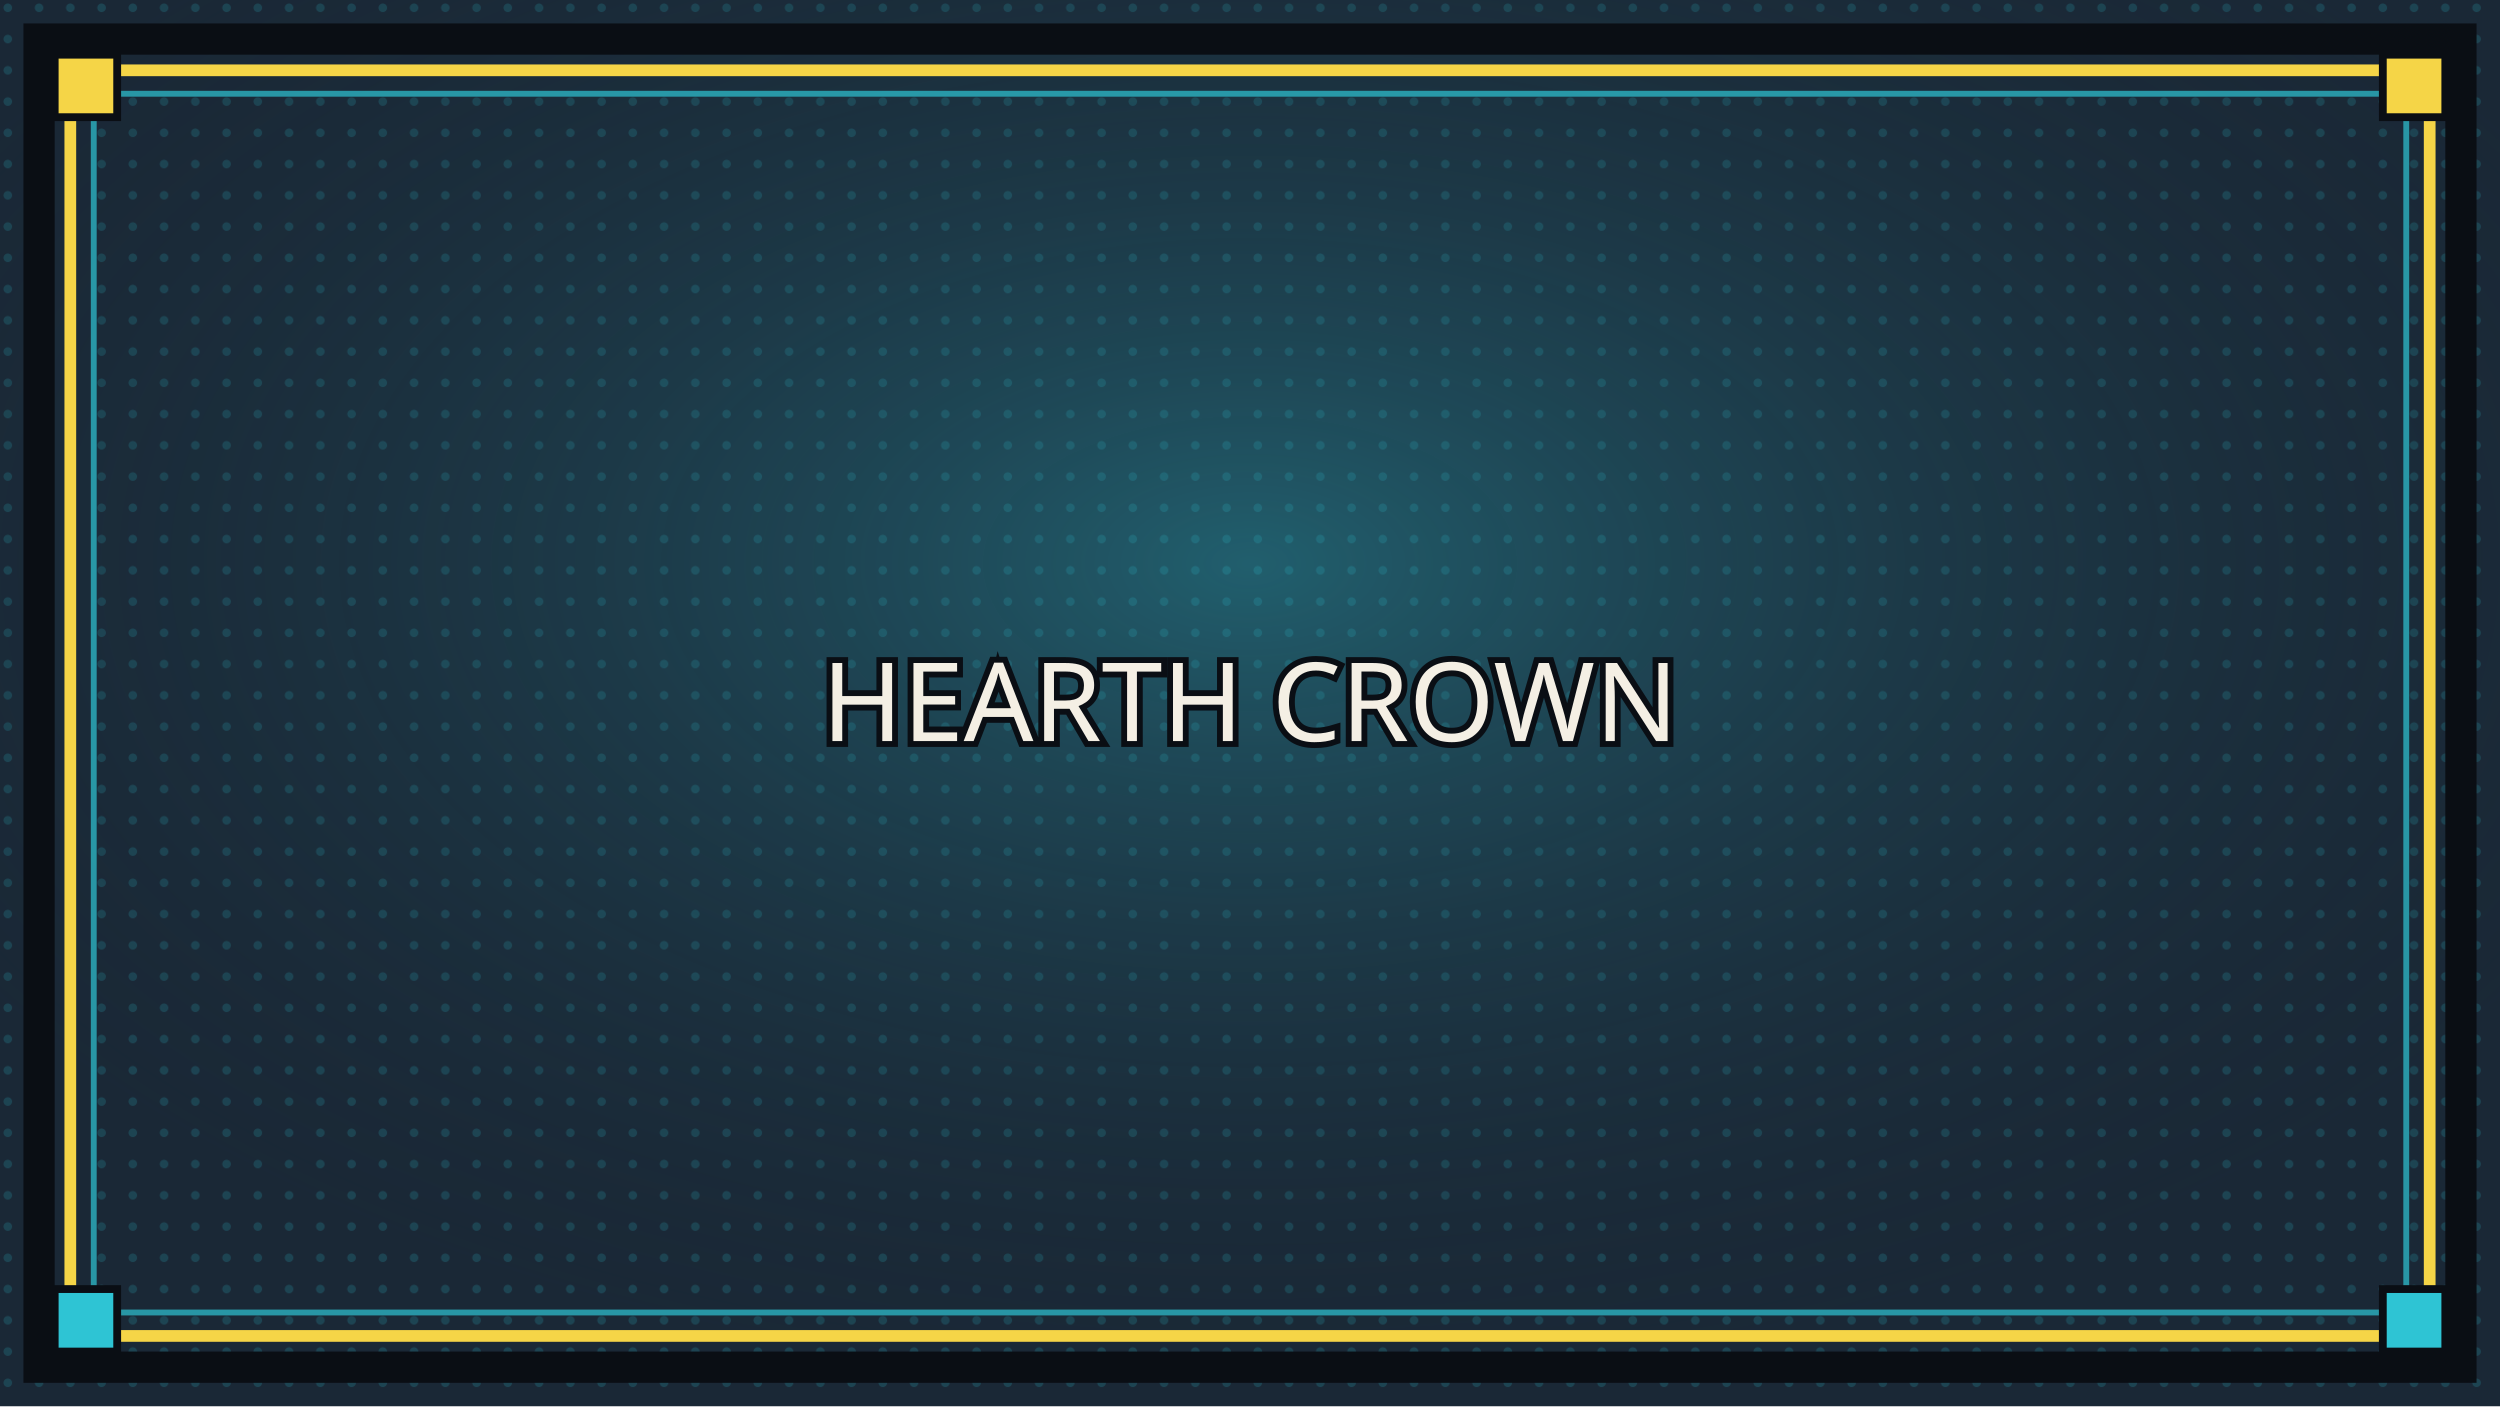
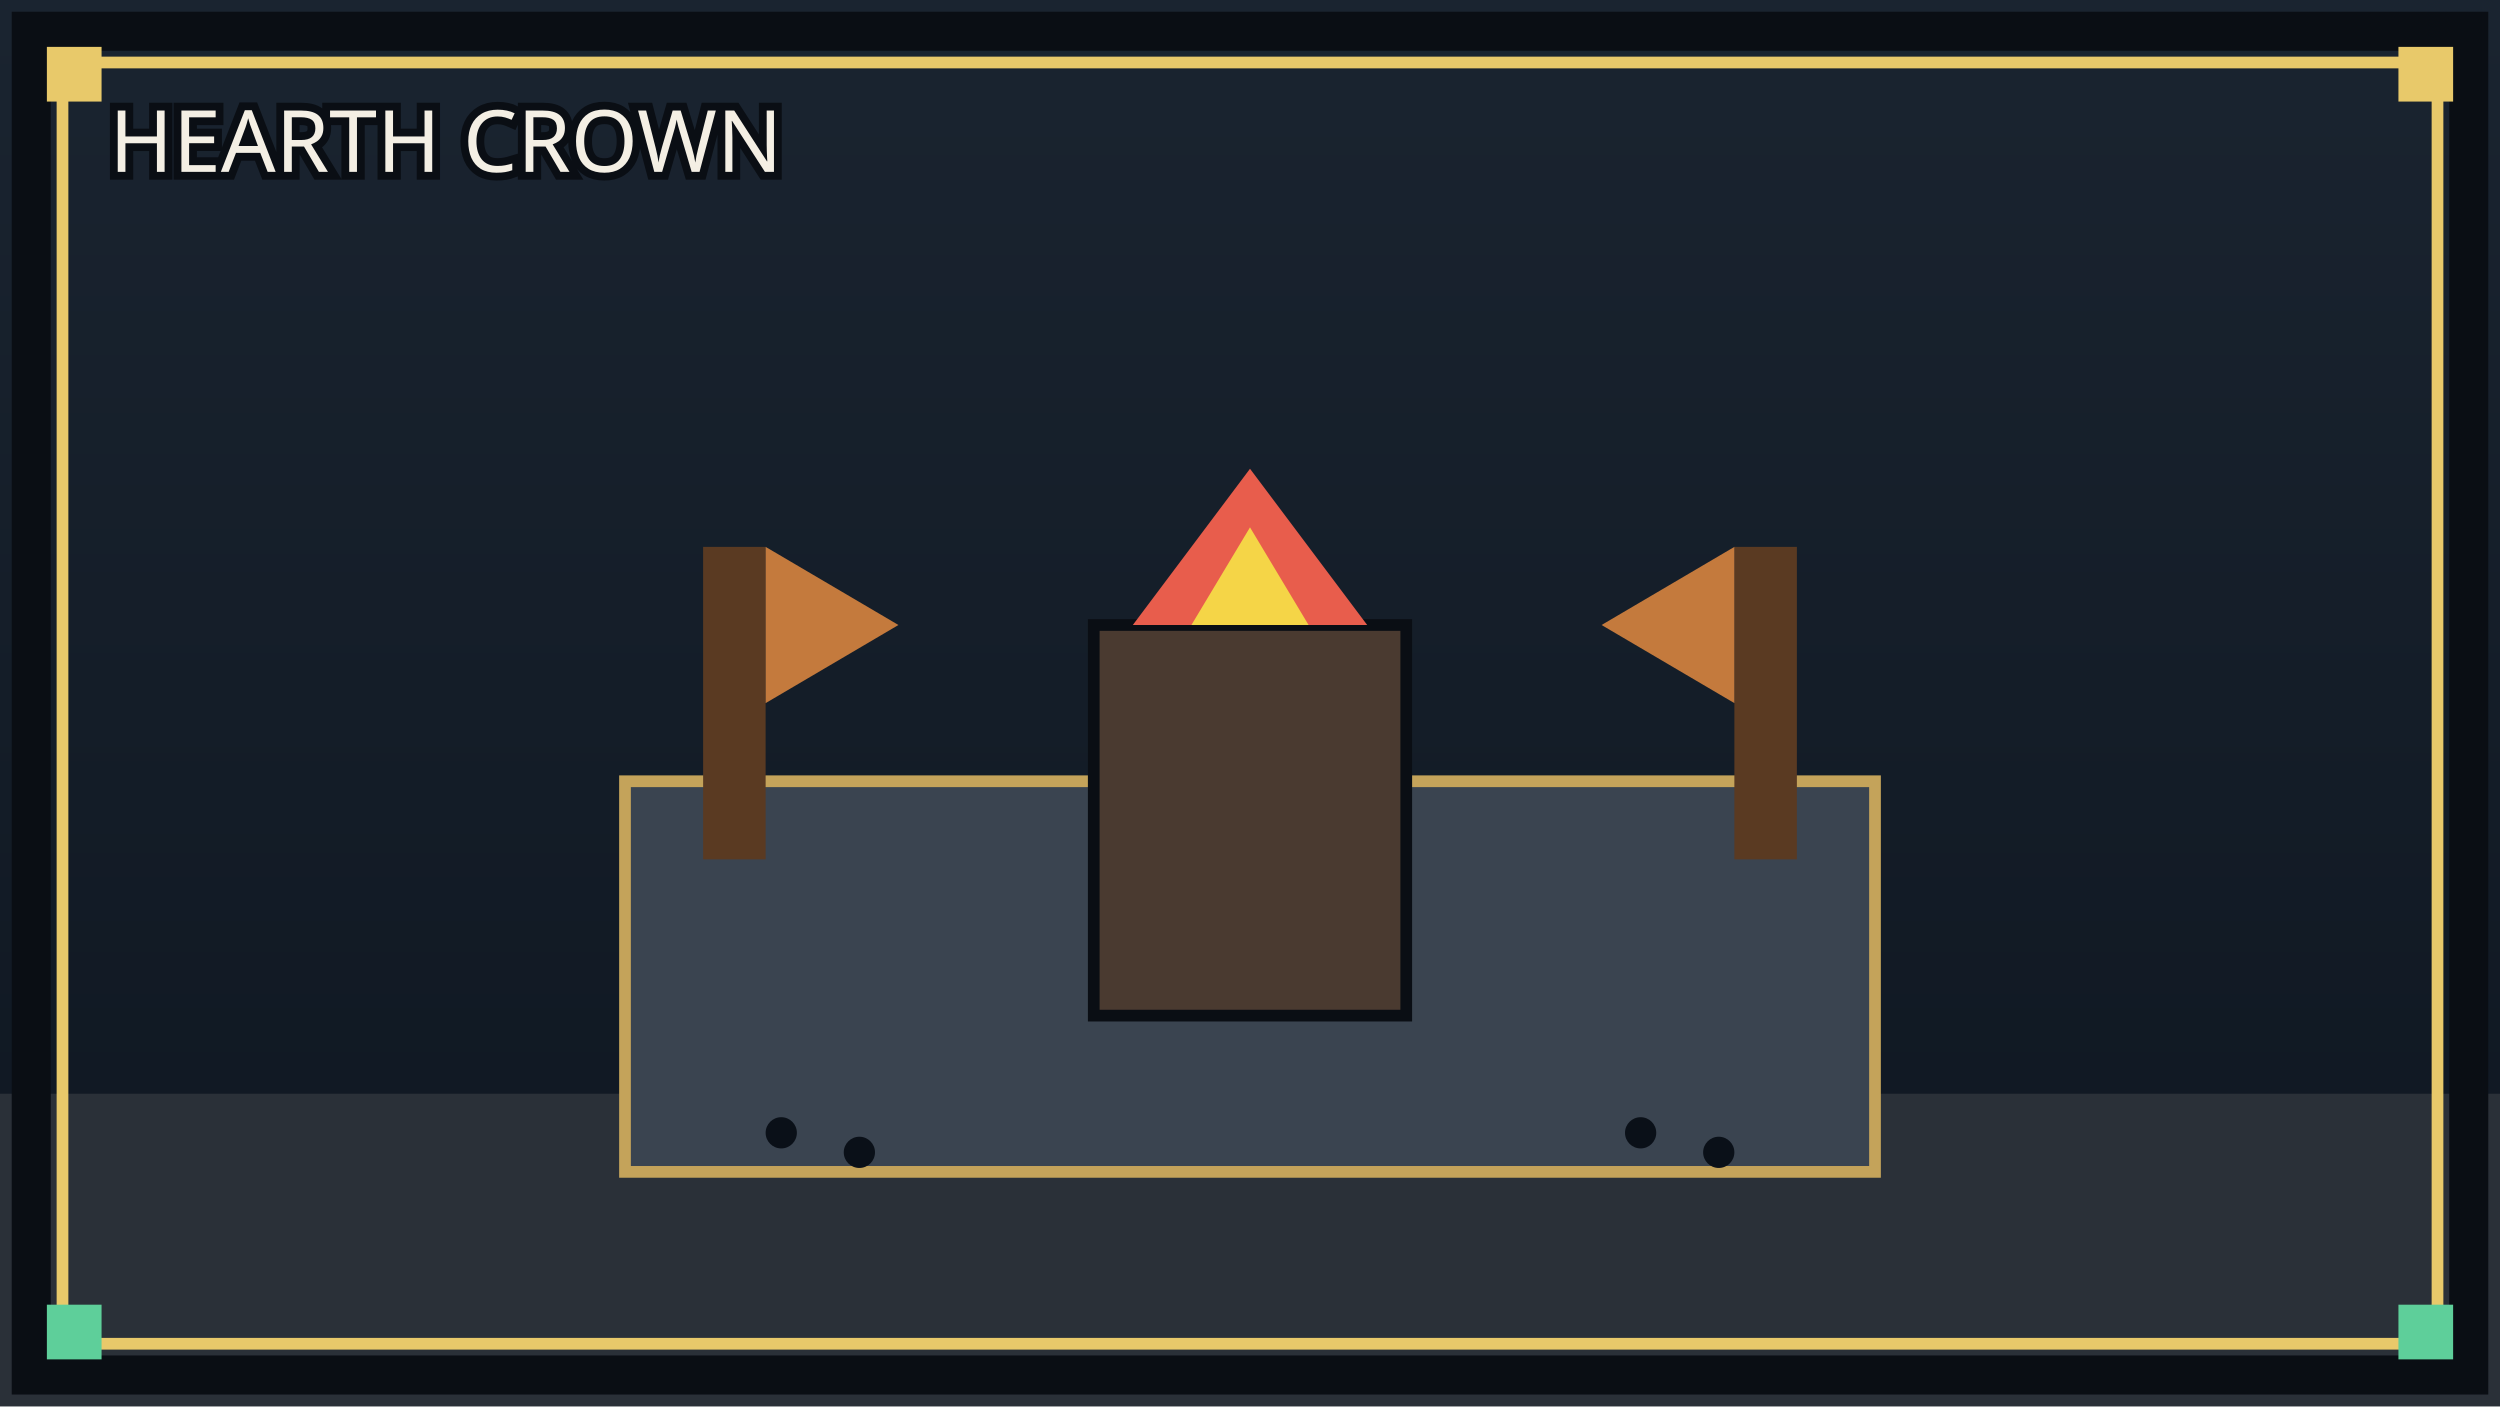
<svg xmlns="http://www.w3.org/2000/svg" width="640" height="360" viewBox="0 0 640 360" fill="none">
  <defs>
-     <pattern id="ht" width="8" height="8" patternUnits="userSpaceOnUse">
-       <circle cx="2" cy="2" r="1.1" fill="#2ec4d4" fill-opacity="0.18" />
-     </pattern>
-     <radialGradient id="g" cx="50%" cy="40%" r="60%">
-       <stop offset="0%" stop-color="#2ec4d4" stop-opacity="0.35" />
-       <stop offset="100%" stop-color="#1a2836" stop-opacity="0" />
-     </radialGradient>
+     <linearGradient id="sky" x1="0" y1="0" x2="0" y2="1">
+       <stop offset="0%" stop-color="#1a2430" />
+       <stop offset="100%" stop-color="#0e1620" />
+     </linearGradient>
  </defs>
-   <rect width="640" height="360" fill="#1a2836" />
-   <rect width="640" height="360" fill="url(#ht)" />
-   <rect width="640" height="360" fill="url(#g)" />
-   <rect x="10" y="10" width="620" height="340" fill="none" stroke="#0a0e14" stroke-width="8" />
-   <rect x="18" y="18" width="604" height="324" fill="none" stroke="#f5d547" stroke-width="3" />
-   <rect x="24" y="24" width="592" height="312" fill="none" stroke="#2ec4d4" stroke-width="1.5" opacity="0.7" />
-   <rect x="14" y="14" width="16" height="16" fill="#f5d547" stroke="#0a0e14" stroke-width="2" />
-   <rect x="610" y="14" width="16" height="16" fill="#f5d547" stroke="#0a0e14" stroke-width="2" />
-   <rect x="14" y="330" width="16" height="16" fill="#2ec4d4" stroke="#0a0e14" stroke-width="2" />
-   <rect x="610" y="330" width="16" height="16" fill="#2ec4d4" stroke="#0a0e14" stroke-width="2" />
-   <text x="320" y="180" text-anchor="middle" dominant-baseline="middle" font-family="Impact, Arial Black, sans-serif" font-size="28" fill="#f4efe4" stroke="#0a0e14" stroke-width="3" paint-order="stroke">HEARTH CROWN</text>
+   <rect width="640" height="360" fill="url(#sky)" />
+   <path d="M0 280 L640 280 L640 360 L0 360Z" fill="#2a3038" />
+   <rect x="160" y="200" width="320" height="100" fill="#3a4450" stroke="#c4a35a" stroke-width="3" />
+   <rect x="280" y="160" width="80" height="100" fill="#4a3a30" stroke="#0a0e14" stroke-width="3" />
+   <path d="M290 160 L320 120 L350 160Z" fill="#e85d4c" />
+   <path d="M305 160 L320 135 L335 160Z" fill="#f5d547" />
+   <rect x="180" y="140" width="16" height="80" fill="#5a3a22" />
+   <path d="M196 140 L230 160 L196 180Z" fill="#c47a3d" />
+   <rect x="444" y="140" width="16" height="80" fill="#5a3a22" />
+   <path d="M444 140 L410 160 L444 180Z" fill="#c47a3d" />
+   <g fill="#0a1018">
+     <circle cx="200" cy="290" r="4" />
+     <circle cx="220" cy="295" r="4" />
+     <circle cx="420" cy="290" r="4" />
+     <circle cx="440" cy="295" r="4" />
+   </g>
+   <rect x="8" y="8" width="624" height="344" fill="none" stroke="#0a0e14" stroke-width="10" />
+   <rect x="16" y="16" width="608" height="328" fill="none" stroke="#e8c96a" stroke-width="3" />
+   <rect x="12" y="12" width="14" height="14" fill="#e8c96a" />
+   <rect x="614" y="12" width="14" height="14" fill="#e8c96a" />
+   <rect x="12" y="334" width="14" height="14" fill="#5ecf9a" />
+   <rect x="614" y="334" width="14" height="14" fill="#5ecf9a" />
+   <text x="28" y="44" font-family="Impact, Arial Black, sans-serif" font-size="22" fill="#f4efe4" stroke="#0a0e14" stroke-width="4" paint-order="stroke">HEARTH CROWN</text>
</svg>
